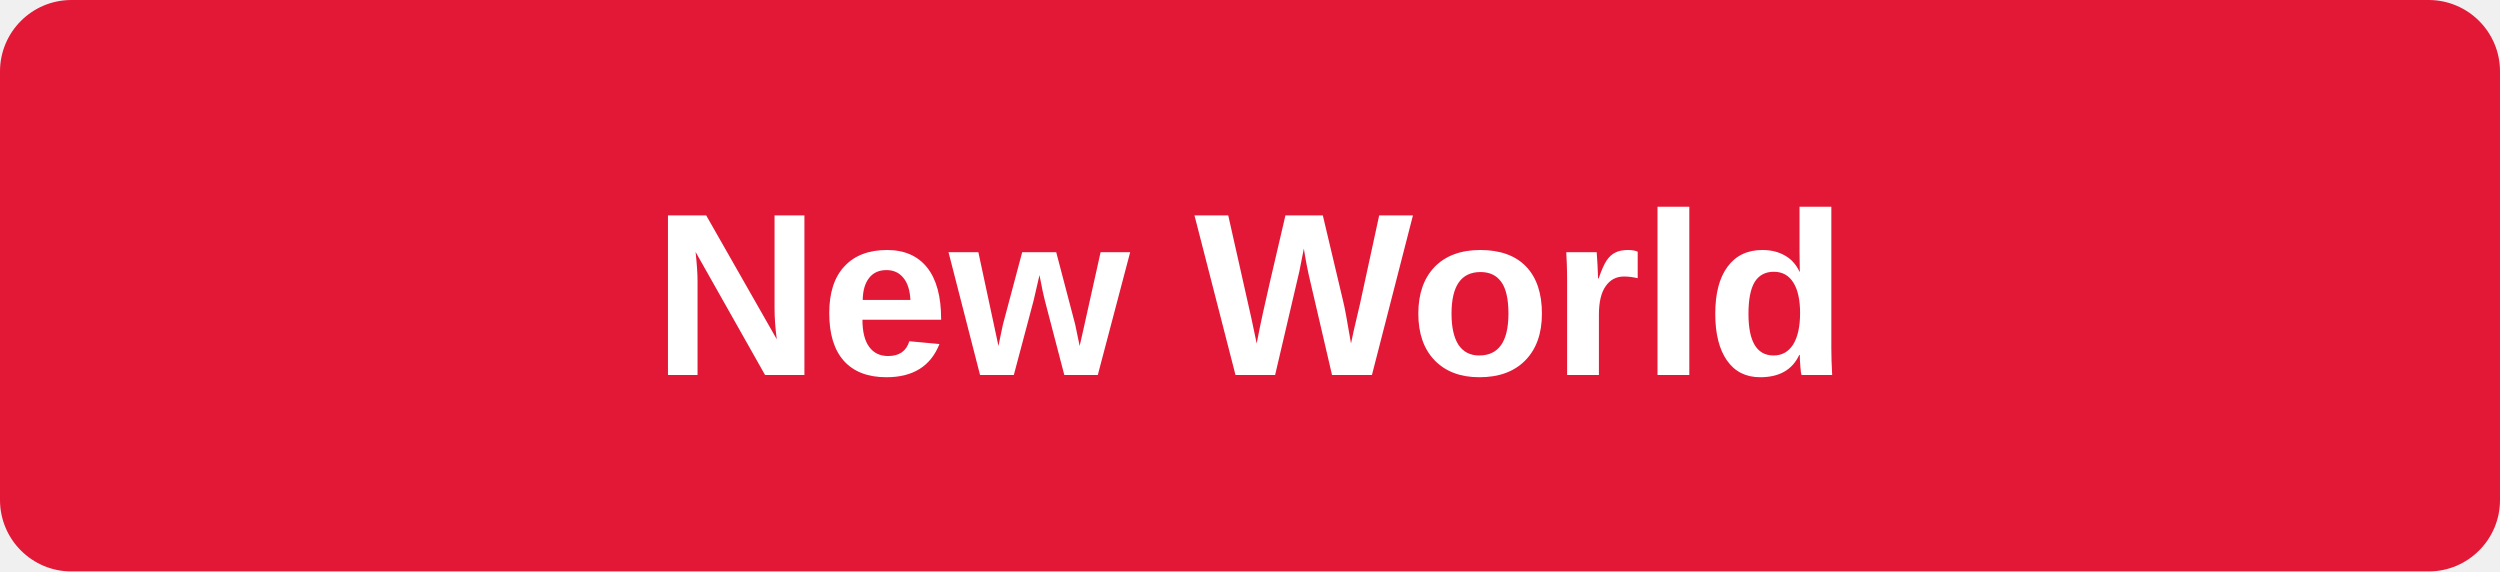
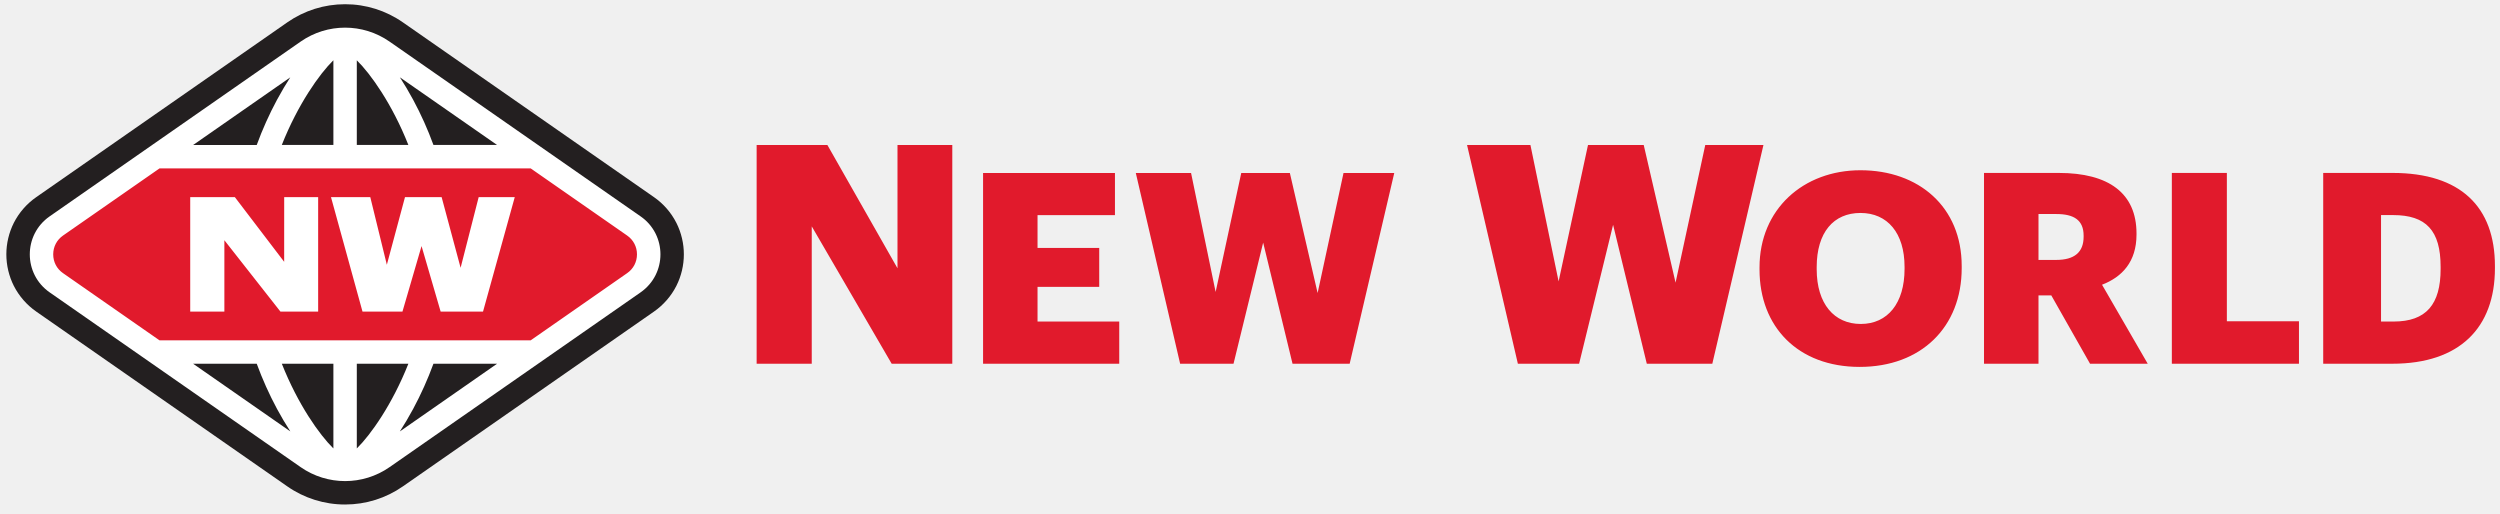
- <svg xmlns="http://www.w3.org/2000/svg" viewBox="0 0 140 32">
-   <rect width="140" height="32" rx="4" fill="#E31837" />
-   <text x="70" y="21" text-anchor="middle" font-family="Arial,Helvetica,sans-serif" font-weight="bold" font-size="13" fill="white">New World</text>
+ <svg xmlns="http://www.w3.org/2000/svg" viewBox="0 0 219 45">
+   <g fill="none" fill-rule="evenodd">
+     <path d="M59.25 19.523a6.116 6.116 0 0 0-1.962-2.253L35.295 1.96A8.817 8.817 0 0 0 30.23.37c-1.82 0-3.57.55-5.065 1.59L3.175 17.27a6.138 6.138 0 0 0-1.965 2.253 6.17 6.17 0 0 0-.654 2.758c0 .957.228 1.912.654 2.759a6.159 6.159 0 0 0 1.965 2.254l21.99 15.311a8.822 8.822 0 0 0 5.065 1.59c1.82 0 3.573-.55 5.065-1.59l21.993-15.31a6.137 6.137 0 0 0 1.963-2.255 6.139 6.139 0 0 0 0-5.517" fill="#231F20" />
+     <path d="M35.026 37.793c.37-.568.762-1.223 1.166-1.972.687-1.275 1.28-2.599 1.777-3.957h5.573l-8.516 5.93Zm-3.77 1.49v-7.42h4.517c-1.412 3.564-3.301 6.228-4.517 7.42Zm-2.051 0c-1.216-1.19-3.106-3.854-4.517-7.42h4.517v7.42Zm-12.286-7.42h5.571a30.58 30.58 0 0 0 1.777 3.958 28.41 28.41 0 0 0 1.166 1.97l-8.514-5.927Zm8.51-25.088c-.368.567-.76 1.22-1.162 1.965a30.348 30.348 0 0 0-1.777 3.96H16.92l8.51-5.925Zm3.776-1.496v7.42h-4.52c1.414-3.567 3.304-6.229 4.52-7.42Zm2.051.002c1.218 1.191 3.106 3.853 4.517 7.418h-4.517V5.281Zm12.286 7.418H37.97a30.098 30.098 0 0 0-1.777-3.96c-.402-.744-.794-1.4-1.164-1.966l8.514 5.926Zm12.572 6.254L34.122 3.642a6.813 6.813 0 0 0-7.783 0L4.35 18.952c-2.32 1.615-2.32 5.044 0 6.66l21.99 15.311a6.813 6.813 0 0 0 7.783 0l21.992-15.311c2.32-1.616 2.32-5.045 0-6.66Z" fill="#FFF" />
+     <path d="M42.312 27.296H38.6l-1.672-5.74-1.673 5.74h-3.5l-2.76-10.027h3.442l1.45 5.924 1.59-5.924h3.21l1.662 6.19 1.583-6.19 3.16.002-2.779 10.025Zm-14.442-.002h-3.305l-4.91-6.25v6.25h-2.992V17.267l3.91.002 4.32 5.666.002-5.666h2.975v10.025Zm27.07-6.659-8.452-5.884H13.975L5.52 20.635c-.546.381-.859.982-.859 1.647 0 .666.313 1.267.86 1.646l8.453 5.886h32.513l8.451-5.886c.548-.38.861-.98.861-1.646a1.98 1.98 0 0 0-.86-1.647ZM66.281 12.7h6.197l6.142 10.8V12.7h4.801v19.161H78.11l-7.001-12.032v12.032h-4.828zM86.117 15.153H97.67v3.693h-6.782v2.873h5.404v3.412h-5.404v3.037h7.158v3.693H86.117zM99.496 15.153h4.841l2.152 10.422 2.245-10.422h4.257l2.433 10.516 2.268-10.516h4.445l-3.906 16.708h-5.006l-2.572-10.609-2.596 10.609h-4.678zM128.513 12.7h5.552l2.469 11.952 2.575-11.952h4.881l2.789 12.06 2.602-12.06h5.097l-4.479 19.161h-5.74l-2.952-12.167-2.977 12.167h-5.365zM166.839 23.563v-.188c0-2.968-1.499-4.72-3.861-4.72-2.363 0-3.836 1.706-3.836 4.745v.185c0 3.04 1.543 4.794 3.86 4.794 2.363 0 3.837-1.825 3.837-4.816m-12.705.047v-.187c0-5.097 3.838-8.509 8.844-8.509 5.1 0 8.867 3.202 8.867 8.391v.188c0 5.141-3.533 8.648-8.937 8.648-5.405 0-8.774-3.507-8.774-8.53M180.115 22.769c1.614 0 2.41-.678 2.41-2.033v-.095c0-1.354-.842-1.892-2.387-1.892h-1.566v4.02h1.543Zm-6.316-7.62h6.55c4.376 0 6.809 1.776 6.809 5.307v.093c0 2.383-1.263 3.717-3.02 4.393l4.002 6.919h-5.053l-3.393-5.983h-1.122v5.983h-4.773V15.149ZM190.253 15.148h4.82v12.997h6.316v3.717h-11.136zM209.68 28.167c2.853 0 4.118-1.496 4.118-4.605v-.186c0-3.18-1.265-4.535-4.166-4.535h-1.053v9.326h1.1Zm-6.167-13.018h6.083c5.943 0 8.96 2.968 8.96 8.157v.188c0 5.212-3.088 8.368-8.983 8.368h-6.06V15.149Z" fill="#E11A2C" />
+   </g>
</svg>
